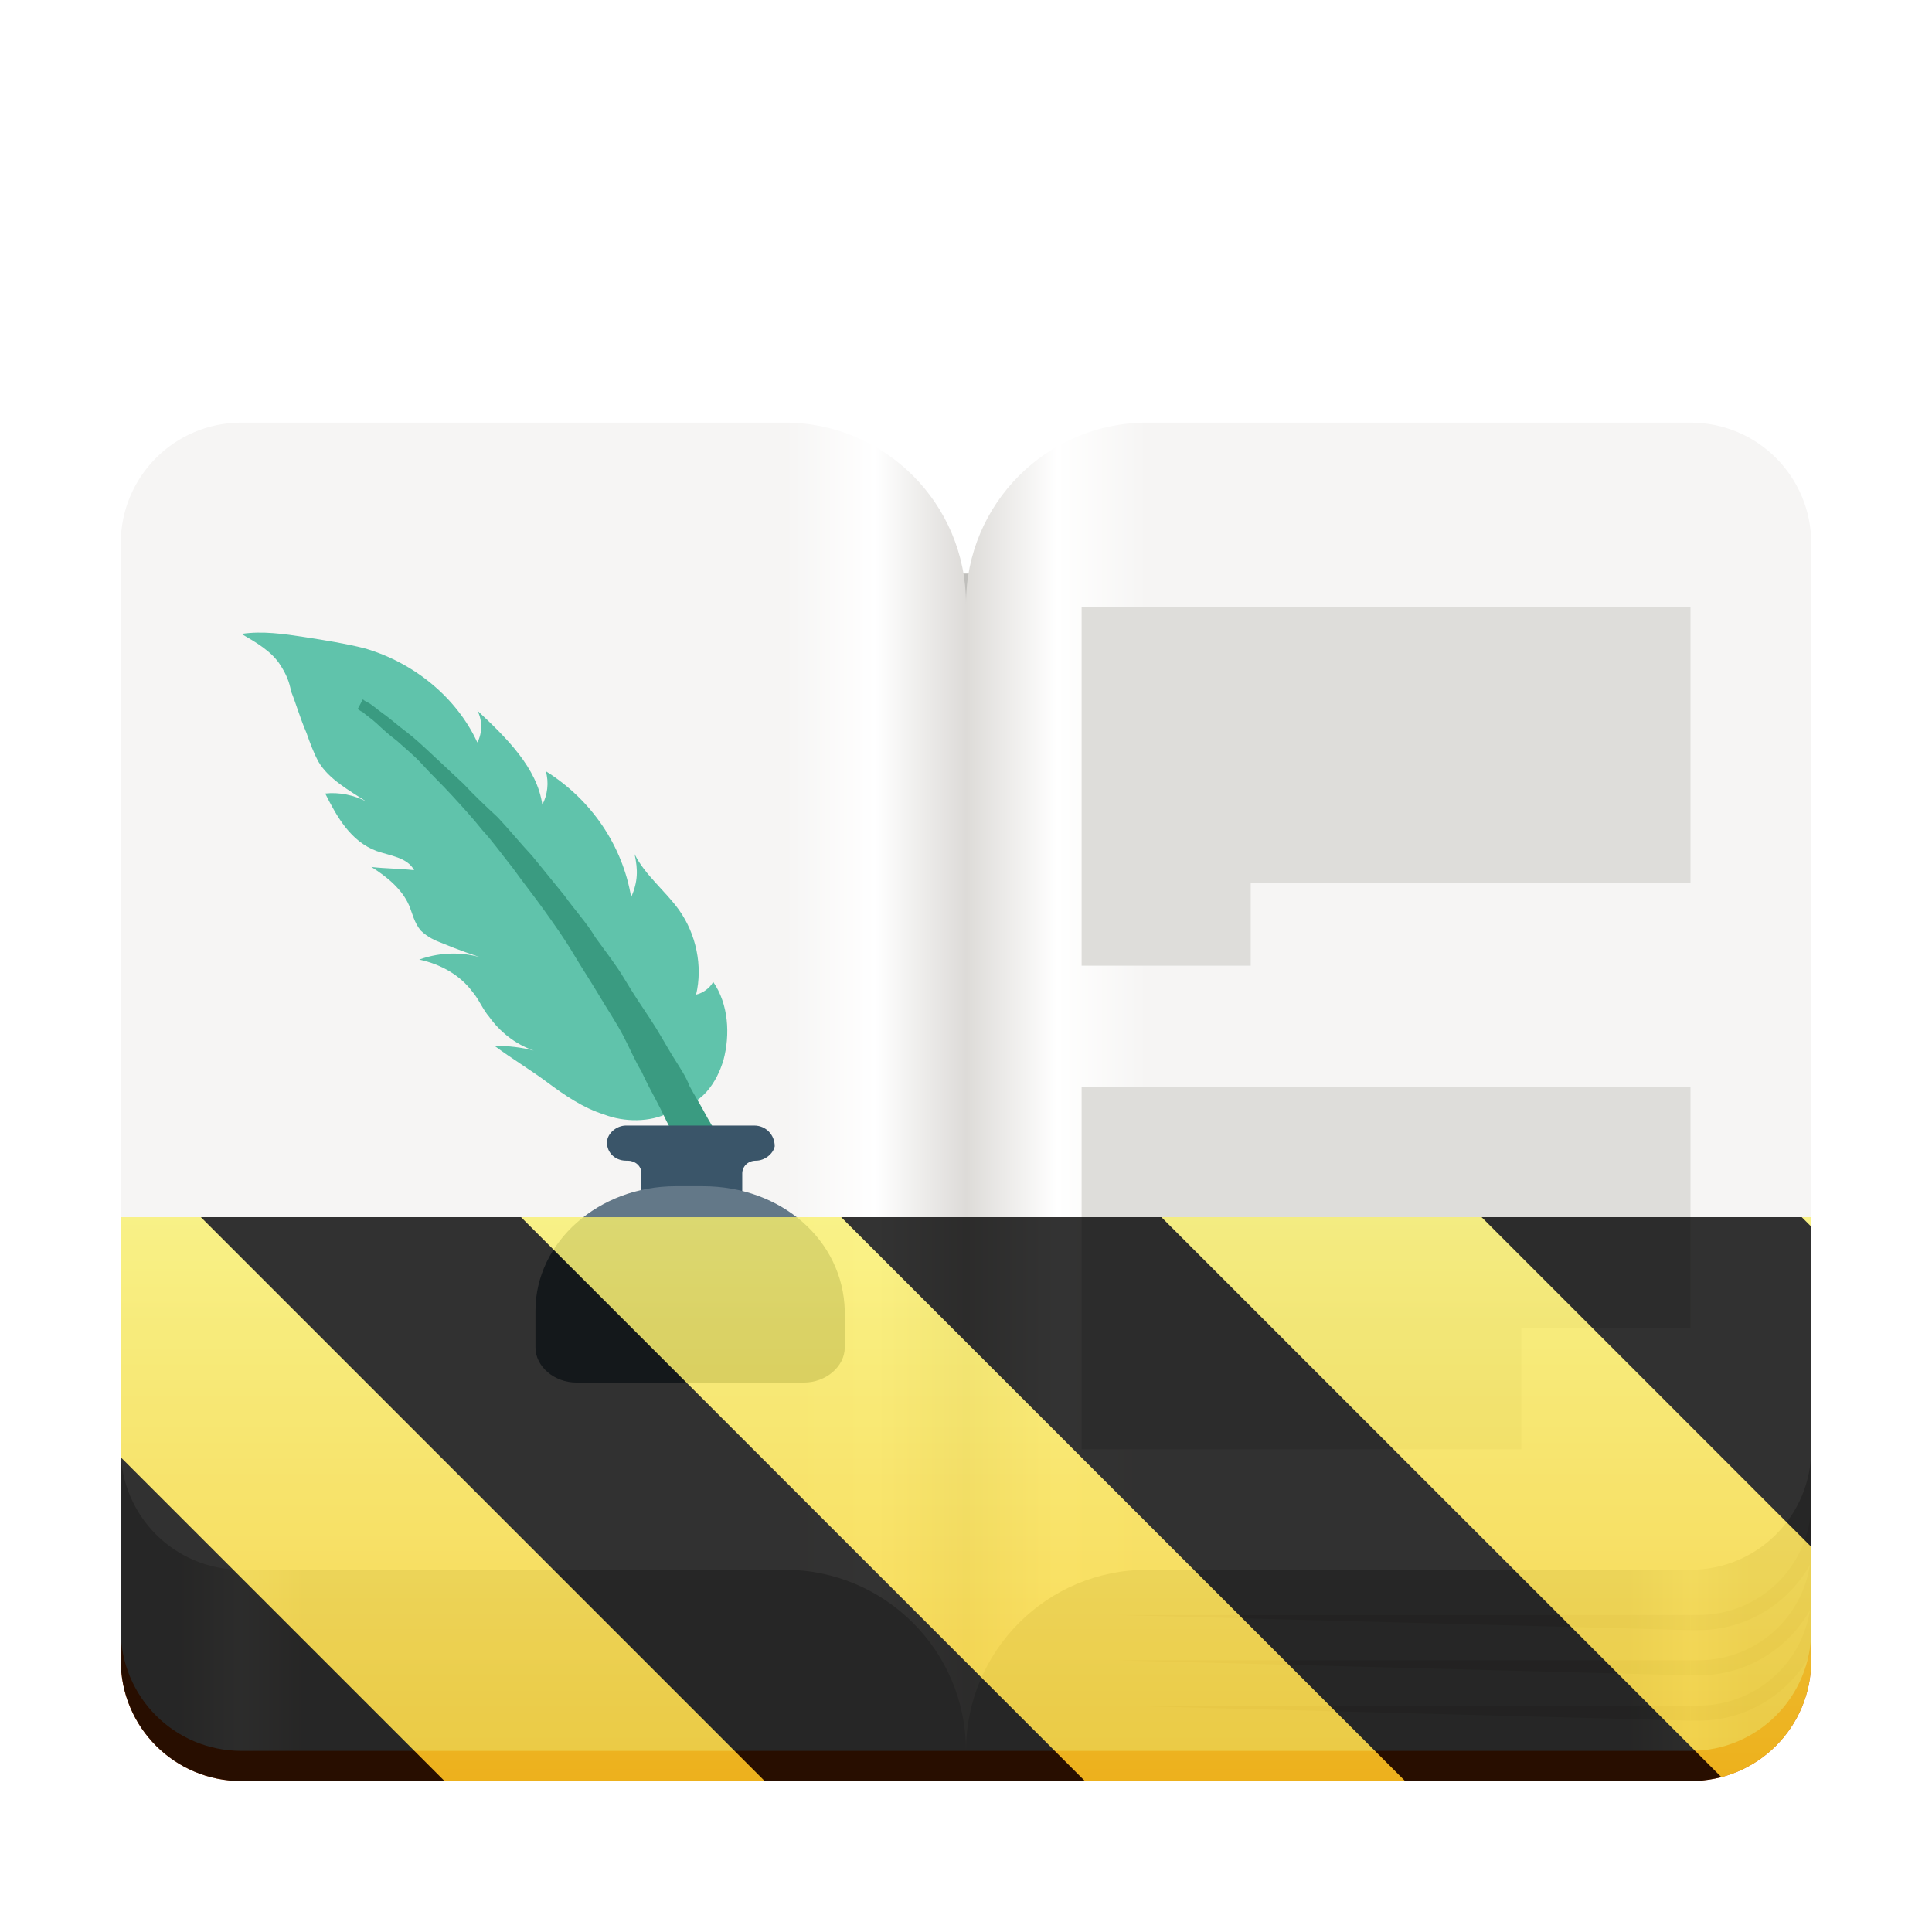
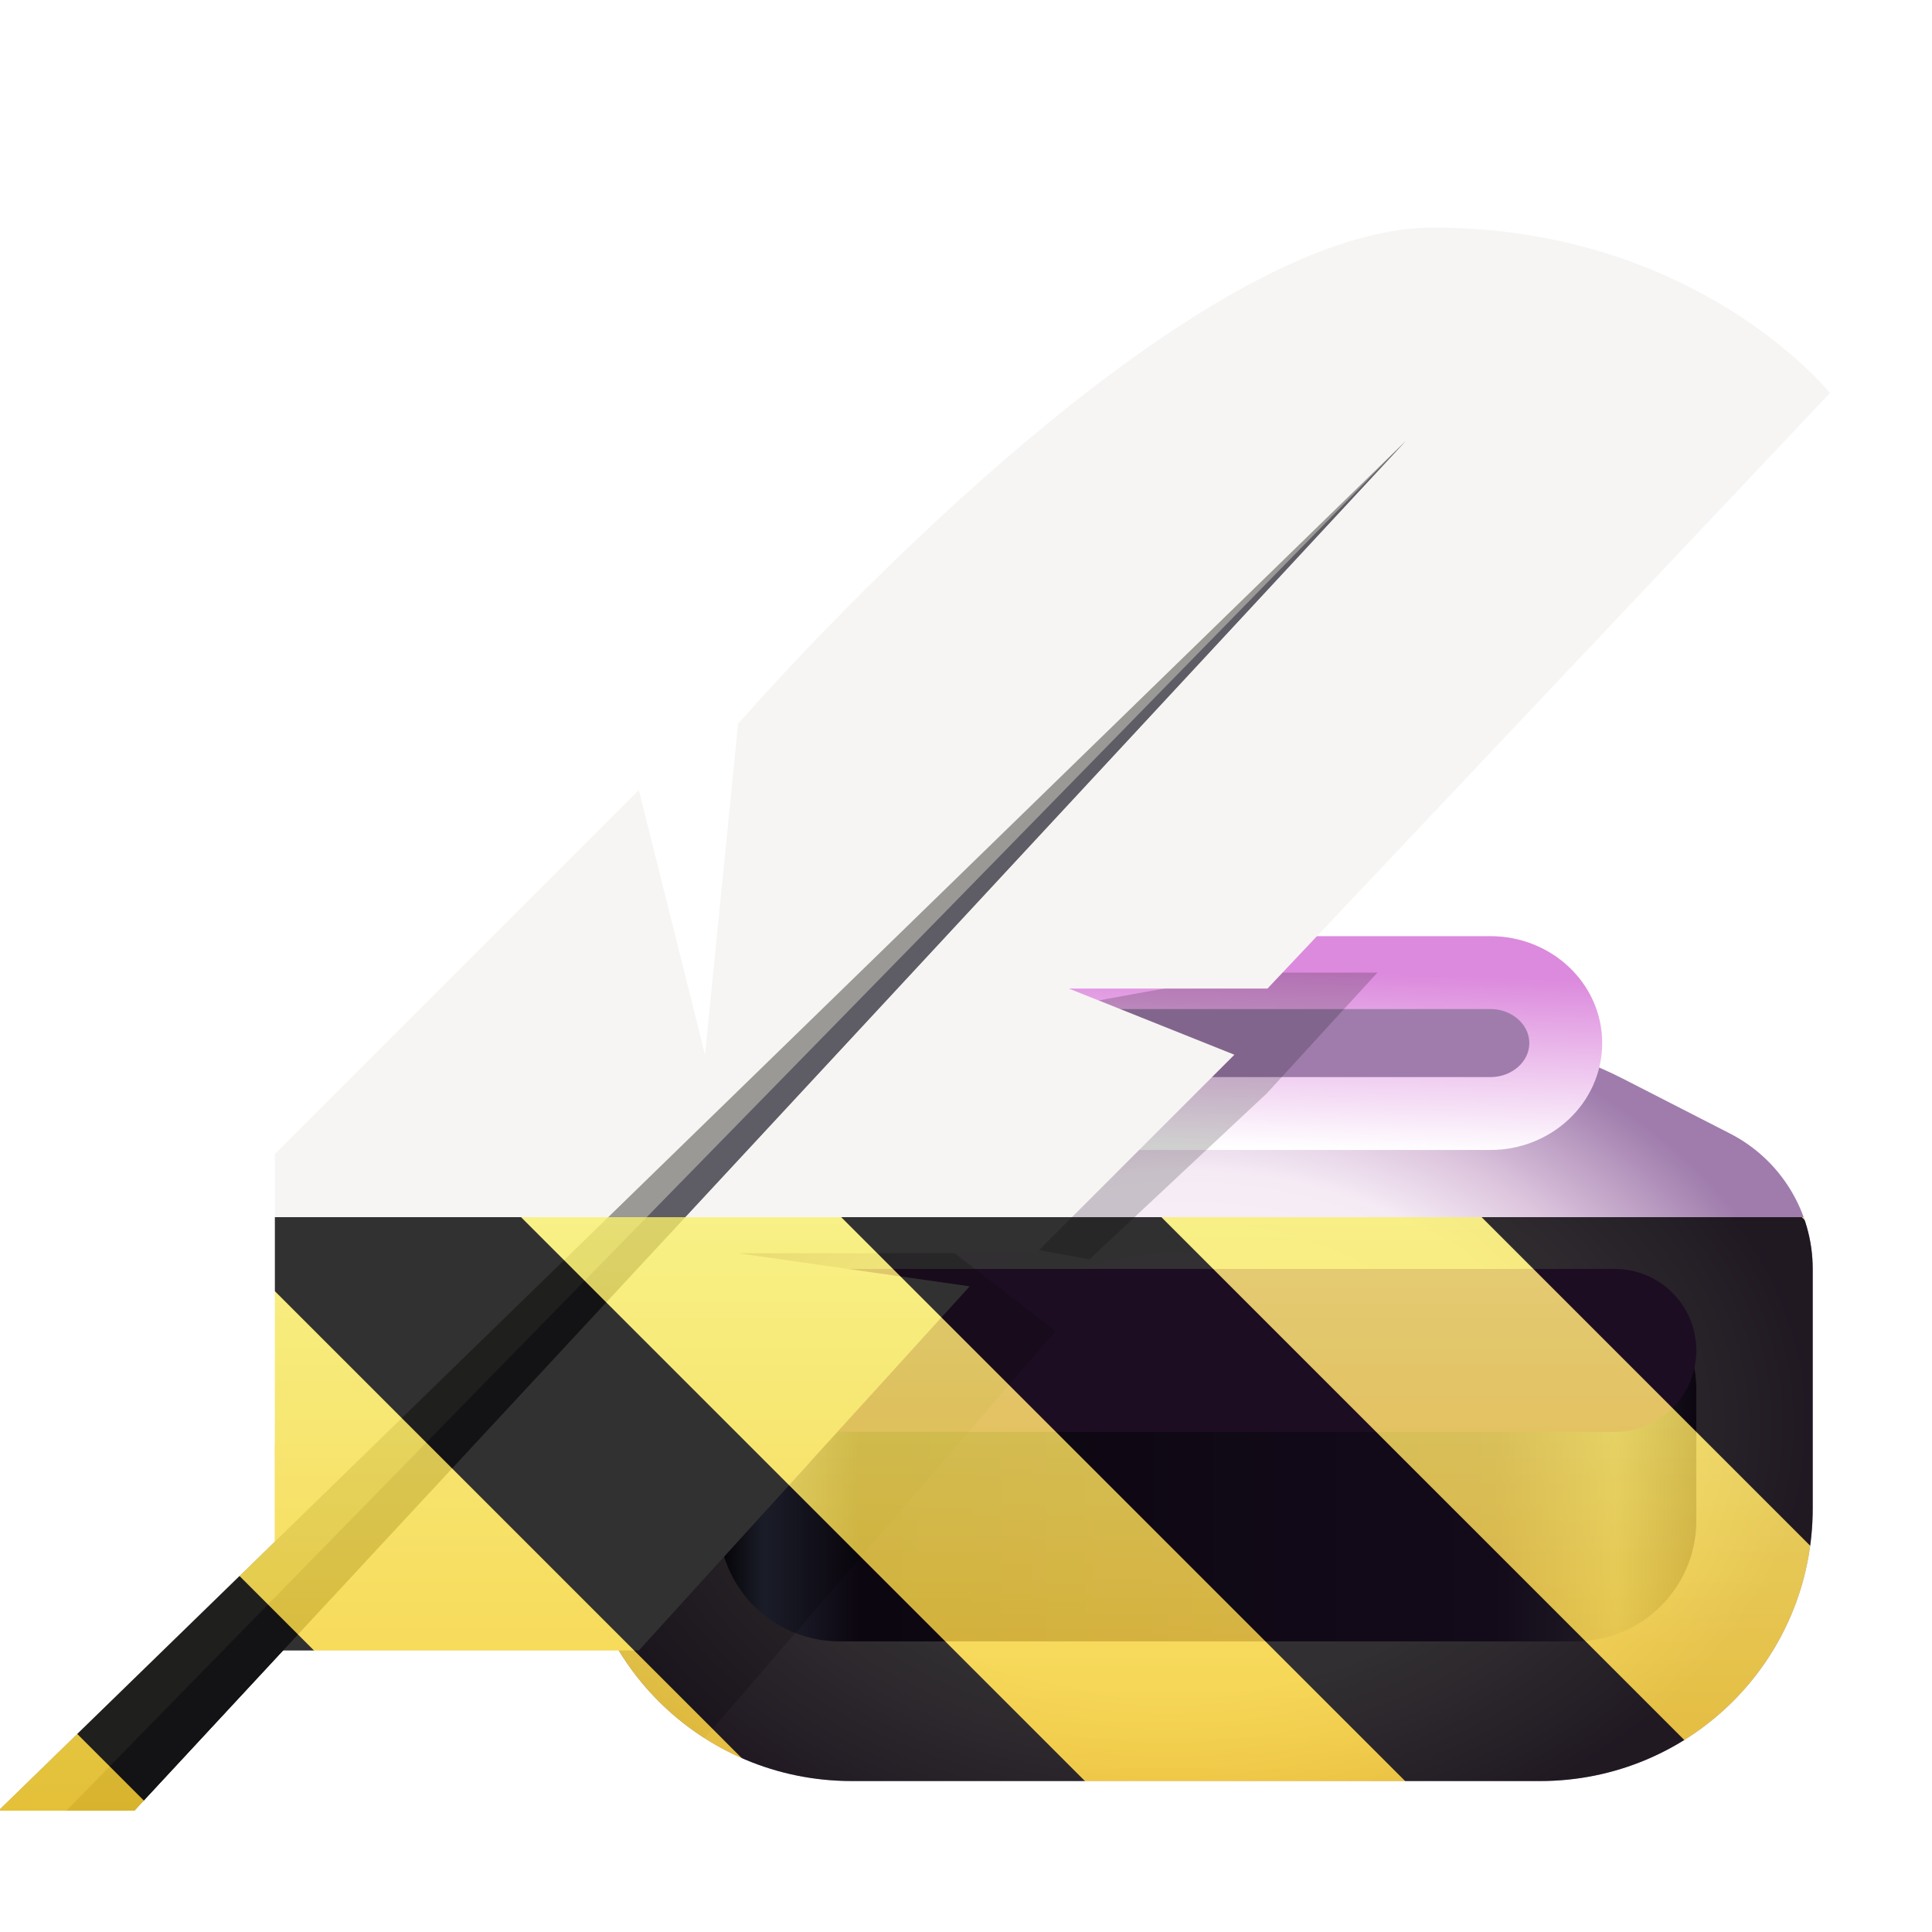
<svg xmlns="http://www.w3.org/2000/svg" xmlns:xlink="http://www.w3.org/1999/xlink" height="128px" viewBox="0 0 128 128" width="128px">
  <defs>
    <filter id="a" height="100%" width="100%" x="0%" y="0%">
      <feColorMatrix color-interpolation-filters="sRGB" values="0 0 0 0 1 0 0 0 0 1 0 0 0 0 1 0 0 0 1 0" />
    </filter>
-     <linearGradient id="b" gradientUnits="userSpaceOnUse">
-       <stop offset="0" stop-color="#c0bfbc" />
-       <stop offset="0.846" stop-color="#c0bfbc" />
-       <stop offset="0.923" stop-color="#deddda" />
-       <stop offset="1" stop-color="#c0bfbc" />
+     <radialGradient id="b" cx="89.831" cy="279.758" gradientTransform="matrix(1.587916 -0.0462435 0.0322784 1.108369 -73.67365 -211.0534)" gradientUnits="userSpaceOnUse" r="26.5">
+       <stop offset="0" stop-color="#fdf8fd" />
+       <stop offset="0.587" stop-color="#f5ebf5" />
+       <stop offset="0.748" stop-color="#dcc4dd" />
+       <stop offset="1" stop-color="#9f7cac" />
+     </radialGradient>
+     <linearGradient id="c" gradientUnits="userSpaceOnUse" x1="88.115" x2="87.75" y1="236.436" y2="248.188">
+       <stop offset="0" stop-color="#dc8add" />
+       <stop offset="1" stop-color="#ffffff" />
    </linearGradient>
-     <linearGradient id="c" x1="64" x2="116" xlink:href="#b" y1="77" y2="77" />
-     <linearGradient id="d" gradientTransform="matrix(-1 0 0 1 128.0001 -169.9995)" x1="64" x2="116" xlink:href="#b" y1="247" y2="247" />
-     <linearGradient id="e" gradientUnits="userSpaceOnUse">
-       <stop offset="0" stop-color="#f6f5f4" />
-       <stop offset="0.5" stop-color="#ffffff" />
-       <stop offset="1" stop-color="#dddbd8" />
+     <linearGradient id="d" gradientUnits="userSpaceOnUse" x1="47.795" x2="112.205" y1="105.05" y2="105.05">
+       <stop offset="0" stop-color="#1f132a" />
+       <stop offset="0.044" stop-color="#a1aff7" />
+       <stop offset="0.141" stop-color="#3b1f4e" />
+       <stop offset="0.796" stop-color="#613583" />
+       <stop offset="0.92" stop-color="#9e8eb7" />
+       <stop offset="1" stop-color="#41245b" />
    </linearGradient>
-     <linearGradient id="f" gradientTransform="matrix(-0.25 0 0 0.25 168 27.00049)" x1="368" x2="416" xlink:href="#e" y1="116" y2="116" />
-     <mask id="g">
+     <mask id="e">
      <g filter="url(#a)">
-         <rect fill-opacity="0.1" height="153.6" width="153.6" x="-12.8" y="-12.8" />
+         <rect fill-opacity="0.187" height="153.6" width="153.6" x="-12.8" y="-12.8" />
      </g>
    </mask>
-     <linearGradient id="h" x1="52" x2="64" xlink:href="#e" y1="56" y2="56" />
+     <clipPath id="f">
+       <path d="m 18 15 h 104 v 95 h -104 z m 0 0" />
+     </clipPath>
+     <clipPath id="g">
+       <path d="m 18.211 109.336 v -32.879 l 24.113 -24.113 l 4.383 17.535 l 2.191 -21.918 s 28.5 -32.883 46.035 -32.883 s 26.305 10.961 26.305 10.961 l -37.266 39.457 h -13.152 l 10.961 4.383 l -13.152 13.152 h -19.73 l 15.348 2.191 l -21.922 24.113 z m 0 0" />
+     </clipPath>
+     <clipPath id="h">
+       <path d="m 18 95 h 53 v 15 h -53 z m 0 0" />
+     </clipPath>
    <clipPath id="i">
-       <path d="m 0 0 h 128 v 128 h -128 z m 0 0" />
+       <path d="m 18.211 109.336 v -32.879 l 24.113 -24.113 l 4.383 17.535 l 2.191 -21.918 s 28.5 -32.883 46.035 -32.883 s 26.305 10.961 26.305 10.961 l -37.266 39.457 h -13.152 l 10.961 4.383 l -13.152 13.152 h -19.73 l 15.348 2.191 l -21.922 24.113 z m 0 0" />
    </clipPath>
    <mask id="j">
      <g filter="url(#a)">
-         <rect fill-opacity="0.1" height="221.184" width="221.184" x="-46.592" y="-46.592" />
+         <rect fill-opacity="0.843" height="153.6" width="153.6" x="-12.8" y="-12.8" />
      </g>
    </mask>
    <clipPath id="k">
+       <path d="m 0 0 h 128 v 128 h -128 z m 0 0" />
+     </clipPath>
+     <mask id="l">
+       <g filter="url(#a)">
+         <rect fill-opacity="0.187" height="221.184" width="221.184" x="-46.592" y="-46.592" />
+       </g>
+     </mask>
+     <clipPath id="m">
      <rect height="152" width="192" />
    </clipPath>
-     <g id="l" clip-path="url(#k)">
-       <path d="m 128 118.656 c -0.082 4.09 -3.379 7.344 -7.492 7.344 h -0.5 v 1 h 0.5 c 3.246 0 6.059 -1.812 7.492 -4.48 z m -46 7.344 l 38 1 v -1 z m 0 0" />
-       <path d="m 128 121.656 c -0.082 4.09 -3.379 7.344 -7.492 7.344 h -0.5 v 1 h 0.5 c 3.223 0 6.023 -1.789 7.465 -4.426 c 0.012 -0.191 0.027 -0.379 0.027 -0.574 z m -46 7.344 l 38 1 v -1 z m 0 0" />
-       <path d="m 128 115.656 c -0.082 4.09 -3.379 7.344 -7.492 7.344 h -0.5 v 1 h 0.5 c 3.246 0 6.059 -1.812 7.492 -4.48 z m -46 7.344 l 38 1 v -1 z m 0 0" />
+     <g id="n" clip-path="url(#m)">
+       <path d="m 92.973 80.438 c -4.055 0 -30.418 5.176 -34.027 7.023 l -7.094 3.629 c -3.371 1.727 -5.492 5.195 -5.488 8.98 v 15.855 c 0 6.414 3.305 12.027 8.316 15.234 l 23.25 -26.973 l -8.75 -6.75 l 11 2 l 11.75 -11 l 7.328 -8 z m 0 0" />
    </g>
-     <clipPath id="m">
+     <clipPath id="o">
+       <path d="m 18 15 h 104 v 95 h -104 z m 0 0" />
+     </clipPath>
+     <clipPath id="p">
+       <path d="m 18.211 109.336 v -32.879 l 24.113 -24.113 l 4.383 17.535 l 2.191 -21.918 s 28.5 -32.883 46.035 -32.883 s 26.305 10.961 26.305 10.961 l -37.266 39.457 h -13.152 l 10.961 4.383 l -13.152 13.152 h -19.73 l 15.348 2.191 l -21.922 24.113 z m 0 0" />
+     </clipPath>
+     <clipPath id="q">
+       <path d="m 18 95 h 53 v 15 h -53 z m 0 0" />
+     </clipPath>
+     <clipPath id="r">
+       <path d="m 18.211 109.336 v -32.879 l 24.113 -24.113 l 4.383 17.535 l 2.191 -21.918 s 28.5 -32.883 46.035 -32.883 s 26.305 10.961 26.305 10.961 l -37.266 39.457 h -13.152 l 10.961 4.383 l -13.152 13.152 h -19.73 l 15.348 2.191 l -21.922 24.113 z m 0 0" />
+     </clipPath>
+     <clipPath id="s">
+       <path d="m 0 29 h 94 v 91 h -94 z m 0 0" />
+     </clipPath>
+     <clipPath id="t">
+       <path d="m 0 0 h 128 v 128 h -128 z m 0 0" />
+     </clipPath>
+     <mask id="u">
+       <g filter="url(#a)">
+         <rect fill-opacity="0.843" height="221.184" width="221.184" x="-46.592" y="-46.592" />
+       </g>
+     </mask>
+     <clipPath id="v">
+       <rect height="152" width="192" />
+     </clipPath>
+     <g id="w" clip-path="url(#v)">
+       <path d="m 184 19 l -16 13 v -2 l 4 -3 v -4 l 1 -1 l 2 2 l -0.223 -3.617 l 2.32 -2.055 l 1.211 2.367 v -3.562 c 2.258 -2.07 5.691 -1.195 5.691 1.867 z m 0 0" />
+     </g>
+     <clipPath id="x">
      <rect height="128" width="128" />
    </clipPath>
-     <clipPath id="n">
+     <clipPath id="y">
      <rect height="128" width="128" />
    </clipPath>
-     <mask id="o">
+     <mask id="z">
      <g filter="url(#a)">
-         <g clip-path="url(#n)" filter="url(#a)">
-           <g clip-path="url(#m)">
-             <path d="m 16 42 c -4.434 0 -8 3.57 -8 8 v 60 c 0 4.434 3.566 8 8 8 h 96 c 4.434 0 8 -3.566 8 -8 v -60 c 0 -4.43 -3.566 -8 -8 -8 z m 0 0" fill="#c64600" />
-             <path d="m 64 38 v 78 h 48 c 4.434 0 8 -3.566 8 -8 v -61.645 c 0 -4.434 -3.566 -8 -8 -8 z m 0 0" fill="url(#c)" />
-             <path d="m 64 38 v 78 h -48 c -4.434 0 -8 -3.566 -8 -8 v -61.645 c 0 -4.434 3.566 -8 8 -8 z m 0 0" fill="url(#d)" />
-             <path d="m 112 28 c 4.434 0 8 3.57 8 8 v 60 c 0 4.434 -3.566 8 -8 8 h -36 c -6.629 0 -12 5.375 -12 12 v -76 c 0 -6.625 5.371 -12 12 -12 z m 0 0" fill="url(#f)" />
-             <g clip-path="url(#i)">
-               <g mask="url(#j)">
-                 <use transform="matrix(1 0 0 1 -8 -16)" xlink:href="#l" />
+         <g clip-path="url(#y)" filter="url(#a)">
+           <g clip-path="url(#x)">
+             <path d="m 62.605 68.648 h 33.246 c 4.055 0 8.051 0.965 11.66 2.812 l 7.094 3.633 c 3.371 1.723 5.492 5.191 5.492 8.977 v 15.855 c 0 10.012 -8.062 18.074 -18.074 18.074 h -45.586 c -10.016 0 -18.078 -8.062 -18.078 -18.074 v -15.855 c 0 -3.785 2.121 -7.254 5.492 -8.977 l 7.094 -3.633 c 3.609 -1.848 7.605 -2.812 11.66 -2.812 z m 0 0" fill="url(#b)" />
+             <path d="m 61.262 236.438 h 37.477 c 2.762 0 4.996 2.09 4.996 4.668 s -2.234 4.668 -4.996 4.668 h -37.477 c -2.762 0 -4.996 -2.09 -4.996 -4.668 s 2.234 -4.668 4.996 -4.668 z m 0 0" fill="#9f7cac" stroke="url(#c)" stroke-linecap="round" stroke-linejoin="round" stroke-width="4.83" transform="matrix(1 0 0 1 0 -172)" />
+             <path d="m 55.621 84.07 h 48.758 c 4.422 0 8.008 3.586 8.008 8.008 v 8.66 c 0 4.422 -3.586 8.008 -8.008 8.008 h -48.758 c -4.422 0 -8.008 -3.586 -8.008 -8.008 v -8.66 c 0 -4.422 3.586 -8.008 8.008 -8.008 z m 0 0" fill="url(#d)" />
+             <path d="m 53.012 84.07 h 53.977 c 2.98 0 5.398 2.418 5.398 5.398 s -2.418 5.398 -5.398 5.398 h -53.977 c -2.98 0 -5.398 -2.418 -5.398 -5.398 s 2.418 -5.398 5.398 -5.398 z m 0 0" fill="#9141ac" />
+             <g clip-path="url(#k)">
+               <g mask="url(#l)">
+                 <use transform="matrix(1 0 0 1 -8 -16)" xlink:href="#n" />
              </g>
            </g>
-             <path d="m 16 28 c -4.434 0 -8 3.57 -8 8 v 60 c 0 4.434 3.566 8 8 8 h 36 c 6.629 0 12 5.375 12 12 v -76 c 0 -6.625 -5.371 -12 -12 -12 z m 0 0" fill="url(#h)" />
-             <path d="m 44.309 73.727 c -1.246 0.633 -2.945 0.633 -4.305 0.105 c -1.359 -0.426 -2.602 -1.27 -3.734 -2.117 c -1.133 -0.844 -2.379 -1.586 -3.512 -2.43 c 0.906 0 1.812 0.105 2.605 0.316 c -1.246 -0.426 -2.266 -1.27 -2.945 -2.223 c -0.453 -0.527 -0.68 -1.164 -1.133 -1.691 c -0.793 -1.059 -2.039 -1.797 -3.508 -2.113 c 1.469 -0.531 3.055 -0.531 4.527 0 c -1.02 -0.32 -1.926 -0.637 -2.945 -1.059 c -0.562 -0.211 -1.016 -0.422 -1.469 -0.848 c -0.453 -0.527 -0.566 -1.16 -0.793 -1.691 c -0.453 -1.055 -1.473 -1.902 -2.492 -2.535 c 0.906 0.105 1.926 0.105 2.832 0.211 c -0.453 -0.848 -1.586 -0.953 -2.492 -1.27 c -1.699 -0.637 -2.605 -2.223 -3.398 -3.809 c 0.906 -0.105 1.926 0.105 2.719 0.531 c -1.133 -0.742 -2.492 -1.48 -3.172 -2.645 c -0.34 -0.637 -0.566 -1.27 -0.789 -1.902 c -0.453 -1.059 -0.68 -1.906 -1.02 -2.75 c -0.113 -0.637 -0.34 -1.164 -0.68 -1.691 c -0.566 -0.953 -1.699 -1.59 -2.605 -2.117 c 1.359 -0.211 2.832 0 4.191 0.211 c 1.355 0.211 2.715 0.426 3.961 0.742 c 3.285 0.949 6.113 3.277 7.473 6.238 c 0.34 -0.633 0.34 -1.48 0 -2.113 c 1.926 1.797 3.965 3.805 4.305 6.238 c 0.34 -0.637 0.453 -1.48 0.227 -2.223 c 3.055 1.906 5.094 4.973 5.66 8.355 c 0.453 -1.059 0.453 -1.797 0.227 -2.855 c 0.68 1.375 2.039 2.434 2.945 3.699 c 1.129 1.59 1.582 3.703 1.129 5.605 c 0.453 -0.105 0.906 -0.422 1.133 -0.844 c 1.02 1.48 1.133 3.488 0.68 5.18 c -0.227 0.742 -0.566 1.48 -1.133 2.117 c -0.566 0.633 -1.359 1.055 -2.148 1.055 z m 0 0" fill="#60c3ab" />
-             <path d="m 24.039 46.336 s 0.113 0.105 0.34 0.211 c 0.227 0.105 0.566 0.422 1.02 0.742 c 0.453 0.316 0.906 0.738 1.473 1.16 c 0.566 0.426 1.133 0.953 1.812 1.59 c 0.68 0.633 1.355 1.266 2.035 1.902 c 0.68 0.738 1.473 1.48 2.266 2.219 c 0.793 0.848 1.473 1.691 2.266 2.539 c 0.68 0.848 1.473 1.797 2.152 2.645 c 0.676 0.949 1.469 1.797 2.035 2.75 c 0.68 0.949 1.359 1.797 1.926 2.75 c 0.566 0.949 1.133 1.797 1.699 2.641 c 0.566 0.848 1.02 1.691 1.473 2.434 c 0.453 0.738 0.906 1.375 1.133 2.008 c 0.34 0.637 0.676 1.164 0.902 1.586 c 0.453 0.848 0.793 1.375 0.793 1.375 l -2.375 1.059 s -0.227 -0.527 -0.68 -1.375 c -0.227 -0.422 -0.453 -0.953 -0.793 -1.586 s -0.68 -1.27 -1.02 -2.008 c -0.453 -0.742 -0.793 -1.586 -1.246 -2.434 c -0.453 -0.848 -1.02 -1.691 -1.586 -2.645 c -0.566 -0.949 -1.133 -1.797 -1.699 -2.75 c -0.562 -0.949 -1.242 -1.902 -1.922 -2.855 c -0.68 -0.949 -1.359 -1.797 -2.039 -2.746 c -0.68 -0.848 -1.359 -1.801 -2.039 -2.539 c -0.68 -0.848 -1.359 -1.586 -2.039 -2.328 c -0.676 -0.738 -1.355 -1.375 -1.922 -2.008 s -1.246 -1.164 -1.699 -1.586 c -0.566 -0.422 -1.02 -0.848 -1.359 -1.164 c -0.34 -0.316 -0.68 -0.527 -0.906 -0.738 c -0.227 -0.105 -0.34 -0.215 -0.34 -0.215 z m 0 0" fill="#3a9b81" />
-             <path d="m 49.969 74.57 h -8.492 c -0.566 0 -1.133 0.422 -1.246 0.953 c -0.113 0.738 0.453 1.375 1.246 1.375 h 0.113 c 0.453 0 0.906 0.316 0.906 0.844 v 1.375 h 6.68 v -1.375 c 0 -0.422 0.34 -0.844 0.906 -0.844 c 0.566 0 1.133 -0.426 1.246 -0.953 c 0 -0.738 -0.566 -1.375 -1.359 -1.375 z m 0 0" fill="#3a5569" />
-             <path d="m 46.57 78.59 h -1.809 c -5.098 0 -9.285 3.699 -9.285 8.246 v 2.434 c 0 1.27 1.246 2.328 2.715 2.328 h 15.062 c 1.469 0 2.715 -1.059 2.715 -2.328 v -2.434 c -0.113 -4.652 -4.188 -8.246 -9.398 -8.246 z m 0 0" fill="#637888" />
-             <path d="m 82.863 58.504 v 5.477 h -11.203 v -23.738 h 40.34 v 18.262 z m 0 0" fill="#deddda" />
-             <path d="m 100.793 88.012 v 8.008 h -29.133 v -24.027 h 40.34 v 16.02 z m 0 0" fill="#deddda" />
+             <g clip-path="url(#o)">
+               <g clip-path="url(#p)">
+                 <path d="m 2.57 -2.457 h 133.199 c 1.961 0 3.547 1.586 3.547 3.543 v 109.09 c 0 1.957 -1.586 3.543 -3.547 3.543 h -133.199 c -1.957 0 -3.543 -1.586 -3.543 -3.543 v -109.09 c 0 -1.957 1.586 -3.543 3.543 -3.543 z m 0 0" fill="#f6f5f4" />
+               </g>
+             </g>
+             <g clip-path="url(#q)">
+               <g clip-path="url(#r)">
+                 <path d="m 11.195 95.645 h 34.328 c 4.188 0 8.312 0.996 12.039 2.906 l 7.324 3.746 c 3.48 1.781 5.672 5.363 5.672 9.273 v 16.367 c 0 10.34 -8.324 18.664 -18.664 18.664 h -47.07 c -10.336 0 -18.66 -8.324 -18.66 -18.664 v -16.367 c 0 -3.91 2.188 -7.492 5.668 -9.273 l 7.324 -3.746 c 3.727 -1.91 7.852 -2.906 12.039 -2.906 z m 0 0" fill="#f6f5f4" />
+               </g>
+             </g>
+             <g clip-path="url(#s)">
+               <path d="m 93.133 29.215 l -84.234 90.746 h -9 z m 0 0" fill="#9a9996" />
+             </g>
+             <path d="m 93.133 29.215 l -84.234 90.746 h -4.5 z m 0 0" fill="#5e5c64" />
+             <g clip-path="url(#t)">
+               <g mask="url(#u)">
+                 <use transform="matrix(1 0 0 1 -8 -16)" xlink:href="#w" />
+               </g>
+             </g>
          </g>
        </g>
      </g>
    </mask>
-     <mask id="p">
+     <mask id="A">
      <g filter="url(#a)">
        <rect fill-opacity="0.8" height="184.32" width="184.32" x="-28.16" y="-28.16" />
      </g>
    </mask>
-     <linearGradient id="q" gradientTransform="matrix(0 0.37 -0.98462 0 295.385 -30.36)" gradientUnits="userSpaceOnUse" x1="300" x2="428" y1="235" y2="235">
+     <linearGradient id="B" gradientTransform="matrix(0 0.37 -0.98462 0 295.385 -30.36)" gradientUnits="userSpaceOnUse" x1="300" x2="428" y1="235" y2="235">
      <stop offset="0" stop-color="#f9f06b" />
      <stop offset="1" stop-color="#f5c211" />
    </linearGradient>
-     <clipPath id="r">
+     <clipPath id="C">
      <rect height="128" width="128" />
    </clipPath>
-     <clipPath id="s">
+     <clipPath id="D">
      <rect height="128" width="128" />
    </clipPath>
  </defs>
-   <path d="m 16 42 c -4.434 0 -8 3.57 -8 8 v 60 c 0 4.434 3.566 8 8 8 h 96 c 4.434 0 8 -3.566 8 -8 v -60 c 0 -4.43 -3.566 -8 -8 -8 z m 0 0" fill="#c64600" />
-   <path d="m 64 38 v 78 h 48 c 4.434 0 8 -3.566 8 -8 v -61.645 c 0 -4.434 -3.566 -8 -8 -8 z m 0 0" fill="url(#c)" />
-   <path d="m 64 38 v 78 h -48 c -4.434 0 -8 -3.566 -8 -8 v -61.645 c 0 -4.434 3.566 -8 8 -8 z m 0 0" fill="url(#d)" />
-   <path d="m 112 28 c 4.434 0 8 3.57 8 8 v 60 c 0 4.434 -3.566 8 -8 8 h -36 c -6.629 0 -12 5.375 -12 12 v -76 c 0 -6.625 5.371 -12 12 -12 z m 0 0" fill="url(#f)" />
-   <g mask="url(#g)">
-     <use transform="matrix(1 0 0 1 -8 -16)" xlink:href="#l" />
+   <path d="m 62.605 68.648 h 33.246 c 4.055 0 8.051 0.965 11.66 2.812 l 7.094 3.633 c 3.371 1.723 5.492 5.191 5.492 8.977 v 15.855 c 0 10.012 -8.062 18.074 -18.074 18.074 h -45.586 c -10.016 0 -18.078 -8.062 -18.078 -18.074 v -15.855 c 0 -3.785 2.121 -7.254 5.492 -8.977 l 7.094 -3.633 c 3.609 -1.848 7.605 -2.812 11.66 -2.812 z m 0 0" fill="url(#b)" />
+   <path d="m 61.262 236.438 h 37.477 c 2.762 0 4.996 2.09 4.996 4.668 s -2.234 4.668 -4.996 4.668 h -37.477 c -2.762 0 -4.996 -2.09 -4.996 -4.668 s 2.234 -4.668 4.996 -4.668 z m 0 0" fill="#9f7cac" stroke="url(#c)" stroke-linecap="round" stroke-linejoin="round" stroke-width="4.83" transform="matrix(1 0 0 1 0 -172)" />
+   <path d="m 55.621 84.07 h 48.758 c 4.422 0 8.008 3.586 8.008 8.008 v 8.66 c 0 4.422 -3.586 8.008 -8.008 8.008 h -48.758 c -4.422 0 -8.008 -3.586 -8.008 -8.008 v -8.66 c 0 -4.422 3.586 -8.008 8.008 -8.008 z m 0 0" fill="url(#d)" />
+   <path d="m 53.012 84.07 h 53.977 c 2.98 0 5.398 2.418 5.398 5.398 s -2.418 5.398 -5.398 5.398 h -53.977 c -2.98 0 -5.398 -2.418 -5.398 -5.398 s 2.418 -5.398 5.398 -5.398 z m 0 0" fill="#9141ac" />
+   <g mask="url(#e)">
+     <use transform="matrix(1 0 0 1 -8 -16)" xlink:href="#n" />
  </g>
-   <path d="m 16 28 c -4.434 0 -8 3.57 -8 8 v 60 c 0 4.434 3.566 8 8 8 h 36 c 6.629 0 12 5.375 12 12 v -76 c 0 -6.625 -5.371 -12 -12 -12 z m 0 0" fill="url(#h)" />
-   <path d="m 44.309 73.727 c -1.246 0.633 -2.945 0.633 -4.305 0.105 c -1.359 -0.426 -2.602 -1.27 -3.734 -2.117 c -1.133 -0.844 -2.379 -1.586 -3.512 -2.43 c 0.906 0 1.812 0.105 2.605 0.316 c -1.246 -0.426 -2.266 -1.27 -2.945 -2.223 c -0.453 -0.527 -0.68 -1.164 -1.133 -1.691 c -0.793 -1.059 -2.039 -1.797 -3.508 -2.113 c 1.469 -0.531 3.055 -0.531 4.527 0 c -1.02 -0.32 -1.926 -0.637 -2.945 -1.059 c -0.562 -0.211 -1.016 -0.422 -1.469 -0.848 c -0.453 -0.527 -0.566 -1.16 -0.793 -1.691 c -0.453 -1.055 -1.473 -1.902 -2.492 -2.535 c 0.906 0.105 1.926 0.105 2.832 0.211 c -0.453 -0.848 -1.586 -0.953 -2.492 -1.27 c -1.699 -0.637 -2.605 -2.223 -3.398 -3.809 c 0.906 -0.105 1.926 0.105 2.719 0.531 c -1.133 -0.742 -2.492 -1.48 -3.172 -2.645 c -0.34 -0.637 -0.566 -1.27 -0.789 -1.902 c -0.453 -1.059 -0.68 -1.906 -1.02 -2.75 c -0.113 -0.637 -0.34 -1.164 -0.68 -1.691 c -0.566 -0.953 -1.699 -1.59 -2.605 -2.117 c 1.359 -0.211 2.832 0 4.191 0.211 c 1.355 0.211 2.715 0.426 3.961 0.742 c 3.285 0.949 6.113 3.277 7.473 6.238 c 0.34 -0.633 0.34 -1.48 0 -2.113 c 1.926 1.797 3.965 3.805 4.305 6.238 c 0.34 -0.637 0.453 -1.48 0.227 -2.223 c 3.055 1.906 5.094 4.973 5.66 8.355 c 0.453 -1.059 0.453 -1.797 0.227 -2.855 c 0.68 1.375 2.039 2.434 2.945 3.699 c 1.129 1.59 1.582 3.703 1.129 5.605 c 0.453 -0.105 0.906 -0.422 1.133 -0.844 c 1.02 1.48 1.133 3.488 0.68 5.18 c -0.227 0.742 -0.566 1.48 -1.133 2.117 c -0.566 0.633 -1.359 1.055 -2.148 1.055 z m 0 0" fill="#60c3ab" />
-   <path d="m 24.039 46.336 s 0.113 0.105 0.34 0.211 c 0.227 0.105 0.566 0.422 1.02 0.742 c 0.453 0.316 0.906 0.738 1.473 1.16 c 0.566 0.426 1.133 0.953 1.812 1.59 c 0.68 0.633 1.355 1.266 2.035 1.902 c 0.68 0.738 1.473 1.48 2.266 2.219 c 0.793 0.848 1.473 1.691 2.266 2.539 c 0.68 0.848 1.473 1.797 2.152 2.645 c 0.676 0.949 1.469 1.797 2.035 2.75 c 0.68 0.949 1.359 1.797 1.926 2.75 c 0.566 0.949 1.133 1.797 1.699 2.641 c 0.566 0.848 1.02 1.691 1.473 2.434 c 0.453 0.738 0.906 1.375 1.133 2.008 c 0.34 0.637 0.676 1.164 0.902 1.586 c 0.453 0.848 0.793 1.375 0.793 1.375 l -2.375 1.059 s -0.227 -0.527 -0.68 -1.375 c -0.227 -0.422 -0.453 -0.953 -0.793 -1.586 s -0.68 -1.27 -1.02 -2.008 c -0.453 -0.742 -0.793 -1.586 -1.246 -2.434 c -0.453 -0.848 -1.02 -1.691 -1.586 -2.645 c -0.566 -0.949 -1.133 -1.797 -1.699 -2.75 c -0.562 -0.949 -1.242 -1.902 -1.922 -2.855 c -0.68 -0.949 -1.359 -1.797 -2.039 -2.746 c -0.68 -0.848 -1.359 -1.801 -2.039 -2.539 c -0.68 -0.848 -1.359 -1.586 -2.039 -2.328 c -0.676 -0.738 -1.355 -1.375 -1.922 -2.008 s -1.246 -1.164 -1.699 -1.586 c -0.566 -0.422 -1.02 -0.848 -1.359 -1.164 c -0.34 -0.316 -0.68 -0.527 -0.906 -0.738 c -0.227 -0.105 -0.34 -0.215 -0.34 -0.215 z m 0 0" fill="#3a9b81" />
-   <path d="m 49.969 74.57 h -8.492 c -0.566 0 -1.133 0.422 -1.246 0.953 c -0.113 0.738 0.453 1.375 1.246 1.375 h 0.113 c 0.453 0 0.906 0.316 0.906 0.844 v 1.375 h 6.68 v -1.375 c 0 -0.422 0.34 -0.844 0.906 -0.844 c 0.566 0 1.133 -0.426 1.246 -0.953 c 0 -0.738 -0.566 -1.375 -1.359 -1.375 z m 0 0" fill="#3a5569" />
-   <path d="m 46.57 78.59 h -1.809 c -5.098 0 -9.285 3.699 -9.285 8.246 v 2.434 c 0 1.27 1.246 2.328 2.715 2.328 h 15.062 c 1.469 0 2.715 -1.059 2.715 -2.328 v -2.434 c -0.113 -4.652 -4.188 -8.246 -9.398 -8.246 z m 0 0" fill="#637888" />
-   <path d="m 82.863 58.504 v 5.477 h -11.203 v -23.738 h 40.34 v 18.262 z m 0 0" fill="#deddda" />
-   <path d="m 100.793 88.012 v 8.008 h -29.133 v -24.027 h 40.34 v 16.02 z m 0 0" fill="#deddda" />
-   <g mask="url(#o)">
-     <g clip-path="url(#s)">
-       <g mask="url(#p)">
-         <g clip-path="url(#r)">
-           <path d="m 128 80.641 v 47.359 h -128 v -47.359 z m 0 0" fill="url(#q)" />
+   <g clip-path="url(#f)">
+     <g clip-path="url(#g)">
+       <path d="m 2.57 -2.457 h 133.199 c 1.961 0 3.547 1.586 3.547 3.543 v 109.09 c 0 1.957 -1.586 3.543 -3.547 3.543 h -133.199 c -1.957 0 -3.543 -1.586 -3.543 -3.543 v -109.09 c 0 -1.957 1.586 -3.543 3.543 -3.543 z m 0 0" fill="#f6f5f4" />
+     </g>
+   </g>
+   <g clip-path="url(#h)">
+     <g clip-path="url(#i)">
+       <path d="m 11.195 95.645 h 34.328 c 4.188 0 8.312 0.996 12.039 2.906 l 7.324 3.746 c 3.48 1.781 5.672 5.363 5.672 9.273 v 16.367 c 0 10.34 -8.324 18.664 -18.664 18.664 h -47.07 c -10.336 0 -18.66 -8.324 -18.66 -18.664 v -16.367 c 0 -3.91 2.188 -7.492 5.668 -9.273 l 7.324 -3.746 c 3.727 -1.91 7.852 -2.906 12.039 -2.906 z m 0 0" fill="#f6f5f4" />
+     </g>
+   </g>
+   <path d="m 93.133 29.215 l -84.234 90.746 h -9 z m 0 0" fill="#9a9996" />
+   <path d="m 93.133 29.215 l -84.234 90.746 h -4.5 z m 0 0" fill="#5e5c64" />
+   <g mask="url(#j)">
+     <use transform="matrix(1 0 0 1 -8 -16)" xlink:href="#w" />
+   </g>
+   <g mask="url(#z)">
+     <g clip-path="url(#D)">
+       <g mask="url(#A)">
+         <g clip-path="url(#C)">
+           <path d="m 128 80.641 v 47.359 h -128 v -47.359 z m 0 0" fill="url(#B)" />
          <path d="m 13.309 80.641 l 47.355 47.359 h 21.215 l -47.359 -47.359 z m 42.422 0 l 47.363 47.359 h 21.215 l -47.363 -47.359 z m 42.43 0 l 29.84 29.84 v -21.211 l -8.629 -8.629 z m -98.16 7.906 v 21.215 l 18.238 18.238 h 21.215 z m 0 0" />
        </g>
      </g>
    </g>
  </g>
</svg>
